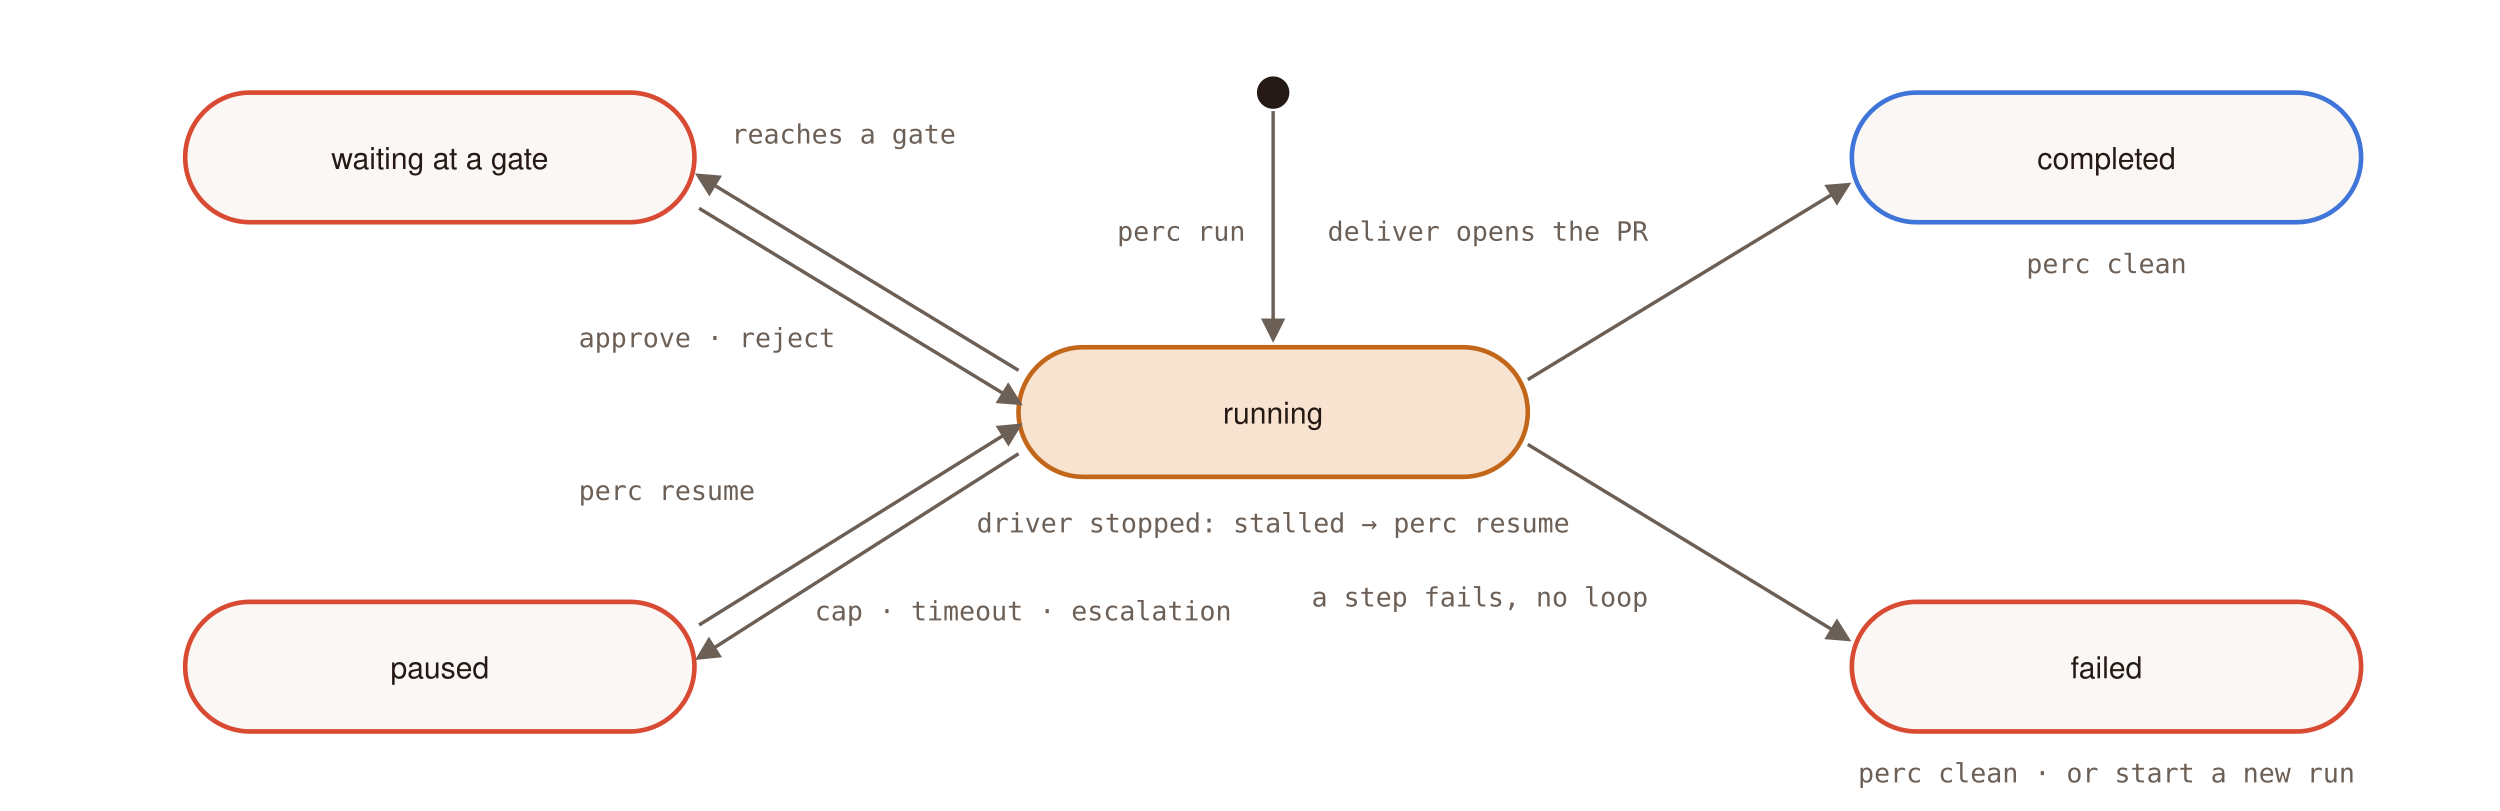
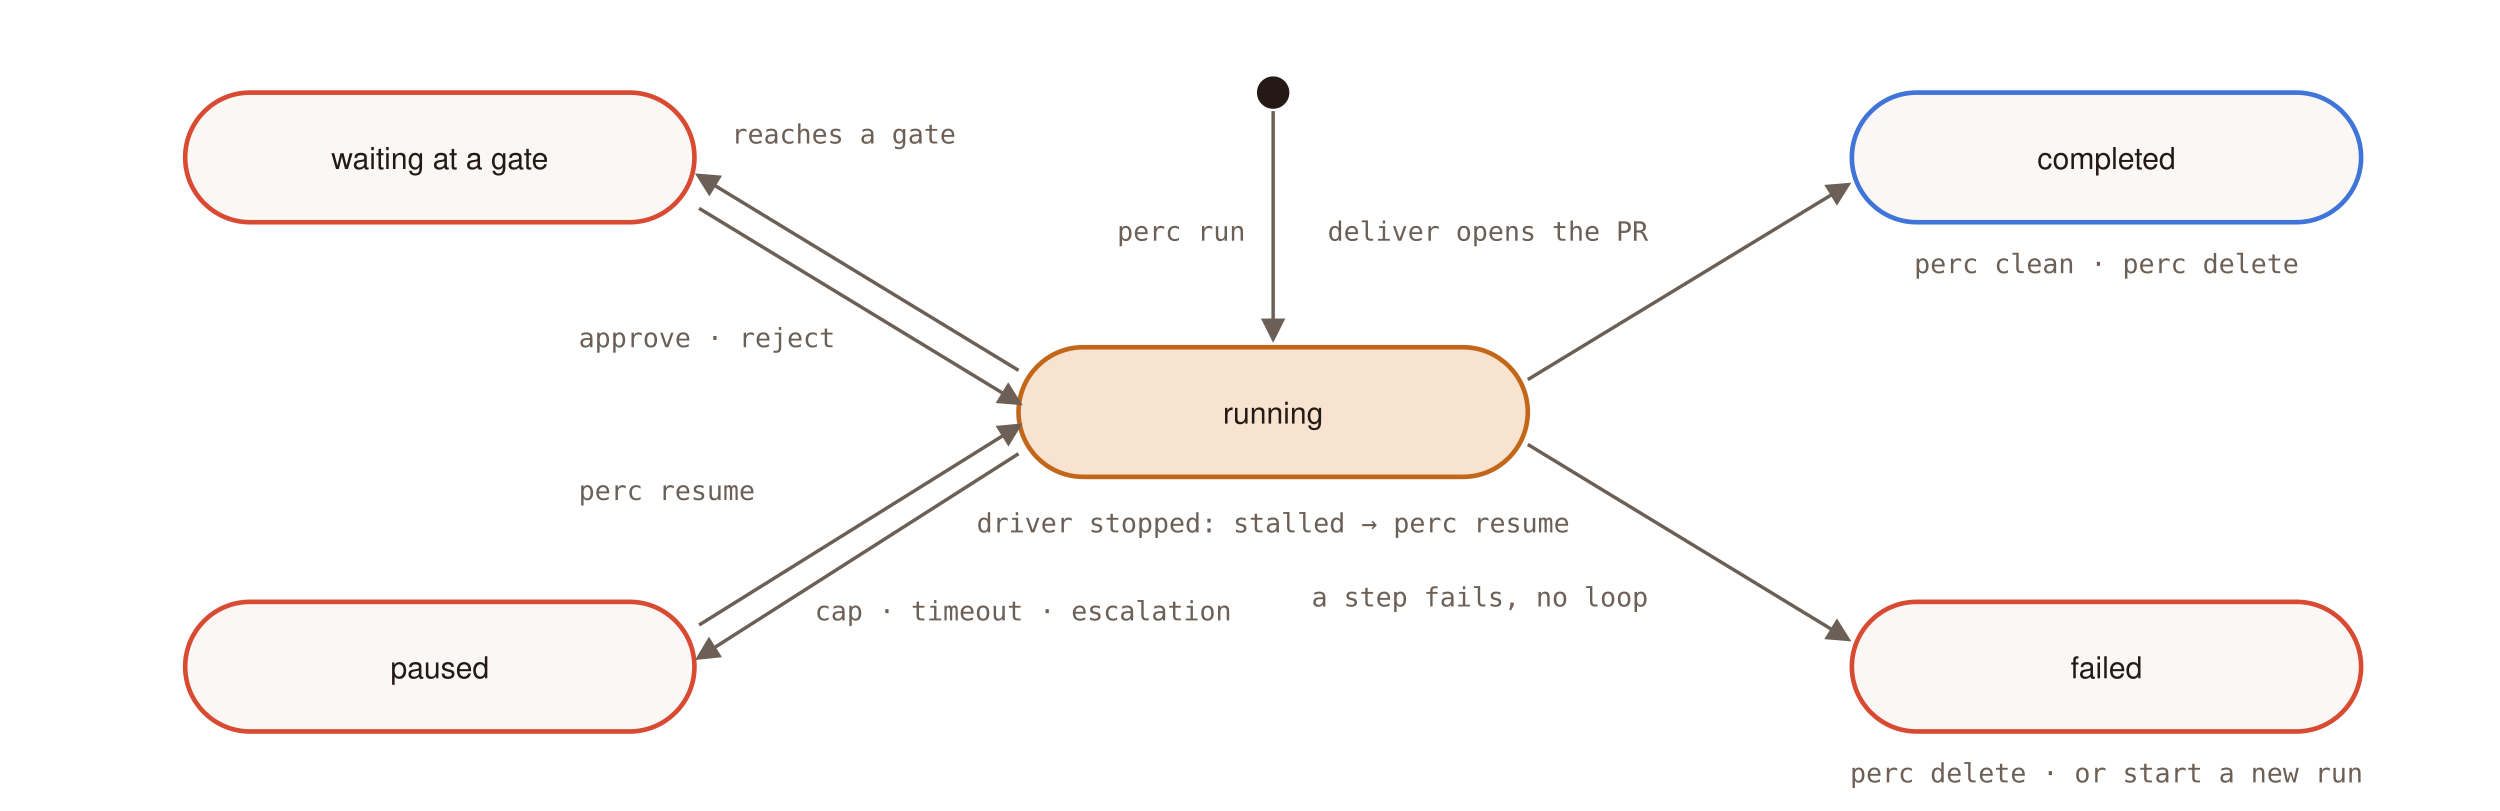
<svg xmlns="http://www.w3.org/2000/svg" viewBox="0 0 1080 350" width="1080" height="350" role="img" aria-label="Run status: perc run starts a run; it waits at gates until approved or rejected, pauses at a cap, timeout or escalation until perc resume, and ends completed when deliver opens the PR or failed when a step fails with no loop.">
  <style>
.ink{fill:#241914}.mut{fill:#6c5f56}.acc{fill:#c2661a}.wait{fill:#d94a33}.pass{fill:#3f74d8}.surf{fill:#faf7f4}
.s-line{stroke:#d9d0c7}.s-mut{stroke:#6c5f56}.s-acc{stroke:#c2661a}.s-wait{stroke:#d94a33}.s-ink{stroke:#241914}.s-pass{stroke:#3f74d8}
.box{fill:#faf7f4;stroke:#d9d0c7}.box-acc{fill:#f7e3cf;stroke:#c2661a}
.t12{font:600 12px -apple-system, 'Segoe UI', Helvetica, Arial, sans-serif;letter-spacing:.06em}.t13{font:500 13px -apple-system, 'Segoe UI', Helvetica, Arial, sans-serif}.hd{font:700 15px -apple-system, 'Segoe UI', Helvetica, Arial, sans-serif}.tm{font:11.5px ui-monospace, SFMono-Regular, 'Cascadia Code', Consolas, monospace}
</style>
  <defs>
    <marker id="am" viewBox="0 0 10 10" refX="8" refY="5" markerWidth="7" markerHeight="7" orient="auto-start-reverse">
      <path d="M0 0L10 5L0 10z" class="mut" />
    </marker>
    <marker id="aa" viewBox="0 0 10 10" refX="8" refY="5" markerWidth="7" markerHeight="7" orient="auto-start-reverse">
      <path d="M0 0L10 5L0 10z" class="acc" />
    </marker>
    <marker id="aw" viewBox="0 0 10 10" refX="8" refY="5" markerWidth="7" markerHeight="7" orient="auto-start-reverse">
      <path d="M0 0L10 5L0 10z" class="wait" />
    </marker>
  </defs>
  <circle cx="550" cy="40" r="7" class="ink" />
  <line x1="550" y1="48" x2="550" y2="146" class="s-mut" stroke-width="1.5" marker-end="url(#am)" />
  <text x="538" y="104" class="tm mut" text-anchor="end">perc run</text>
  <rect x="440" y="150" width="220" height="56" rx="28" class="box-acc" stroke-width="2" />
  <text x="550" y="183" class="t13 ink" text-anchor="middle">running</text>
  <rect x="80" y="40" width="220" height="56" rx="28" class="surf s-wait" stroke-width="2" />
  <text x="190" y="73" class="t13 ink" text-anchor="middle">waiting at a gate</text>
  <rect x="80" y="260" width="220" height="56" rx="28" class="surf s-wait" stroke-width="2" />
  <text x="190" y="293" class="t13 ink" text-anchor="middle">paused</text>
  <rect x="800" y="40" width="220" height="56" rx="28" class="surf s-pass" stroke-width="2" />
  <text x="910" y="73" class="t13 ink" text-anchor="middle">completed</text>
  <rect x="800" y="260" width="220" height="56" rx="28" class="surf s-wait" stroke-width="2" />
  <text x="910" y="293" class="t13 ink" text-anchor="middle">failed</text>
  <line x1="440" y1="160" x2="302" y2="76" class="s-mut" stroke-width="1.5" marker-end="url(#am)" />
  <text x="316" y="62" class="tm mut">reaches a gate</text>
  <line x1="302" y1="90" x2="440" y2="174" class="s-mut" stroke-width="1.5" marker-end="url(#am)" />
  <text x="250" y="150" class="tm mut">approve · reject</text>
  <line x1="440" y1="196" x2="302" y2="284" class="s-mut" stroke-width="1.5" marker-end="url(#am)" />
  <text x="352" y="268" class="tm mut">cap · timeout · escalation</text>
  <line x1="302" y1="270" x2="440" y2="184" class="s-mut" stroke-width="1.5" marker-end="url(#am)" />
  <text x="250" y="216" class="tm mut">perc resume</text>
  <line x1="660" y1="164" x2="798" y2="80" class="s-mut" stroke-width="1.5" marker-end="url(#am)" />
  <text x="712" y="104" class="tm mut" text-anchor="end">deliver opens the PR</text>
  <line x1="660" y1="192" x2="798" y2="276" class="s-mut" stroke-width="1.5" marker-end="url(#am)" />
  <text x="712" y="262" class="tm mut" text-anchor="end">a step fails, no loop</text>
-   <text x="910" y="118" class="tm mut" text-anchor="middle">perc clean</text>
-   <text x="910" y="338" class="tm mut" text-anchor="middle">perc clean · or start a new run</text>
+   <text x="910" y="118" class="tm mut" text-anchor="middle">perc clean · perc delete</text>
+   <text x="910" y="338" class="tm mut" text-anchor="middle">perc delete · or start a new run</text>
  <text x="550" y="230" class="tm mut" text-anchor="middle">driver stopped: stalled → perc resume</text>
</svg>
